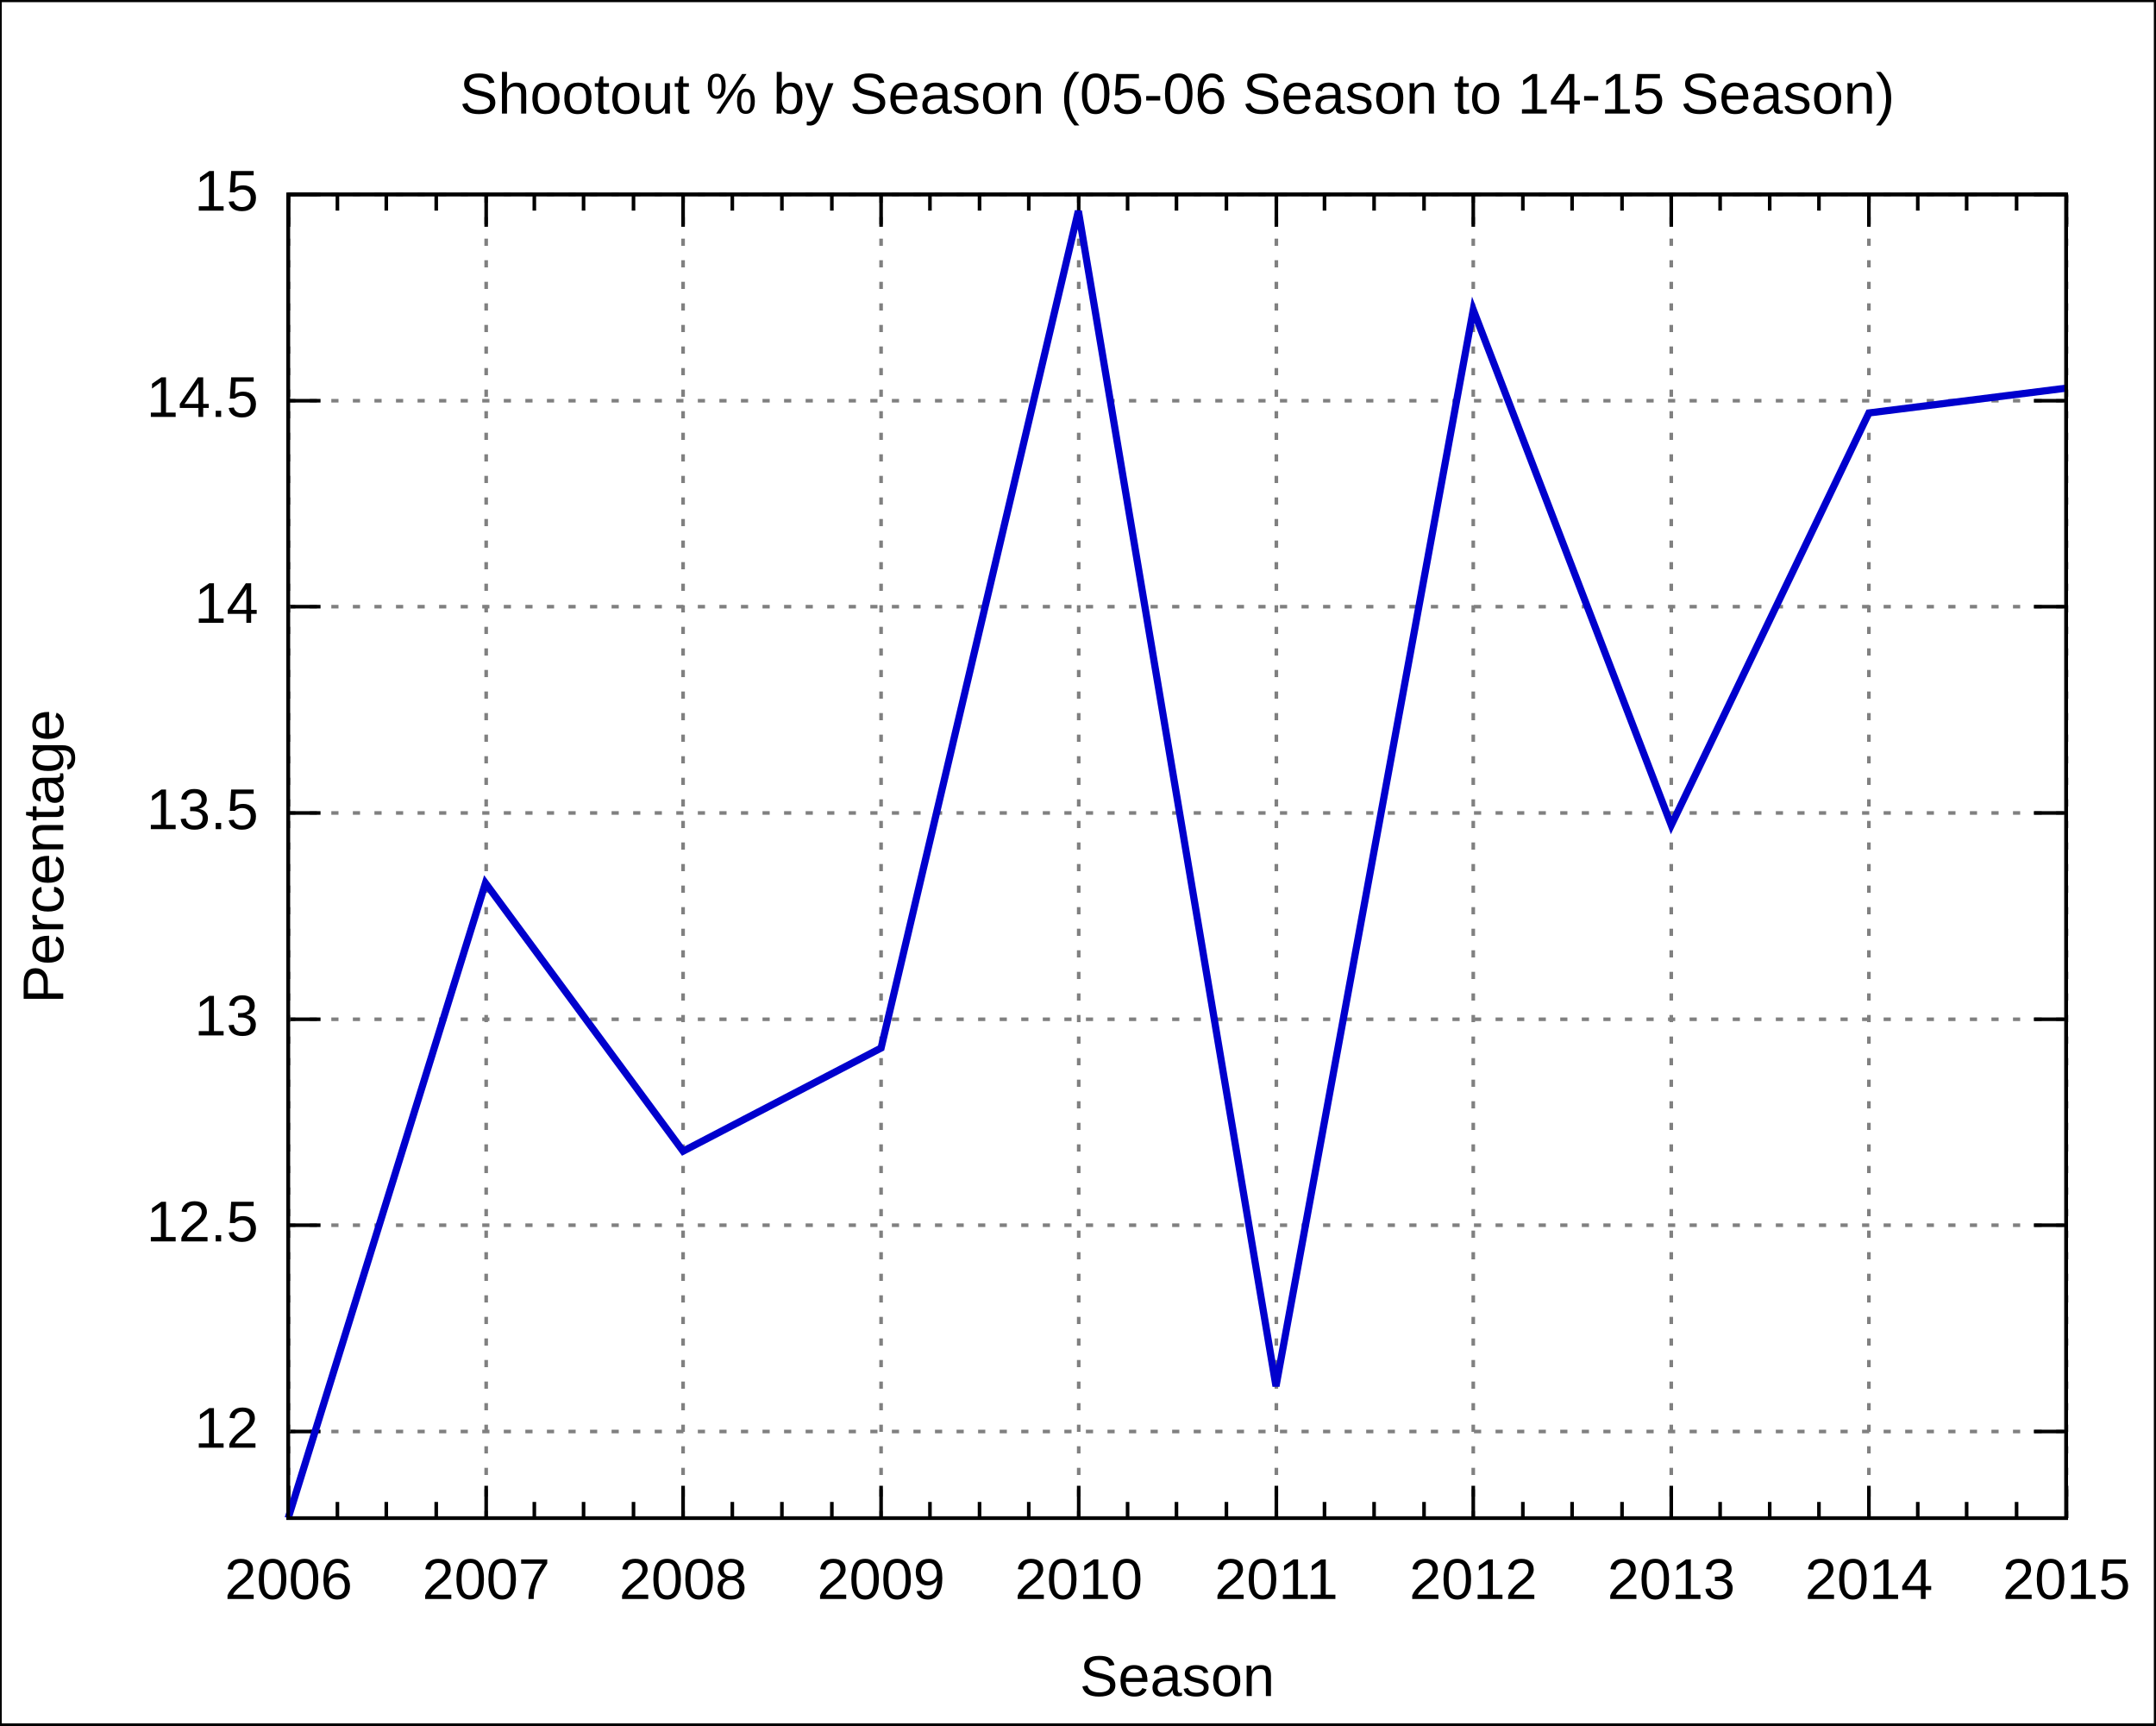
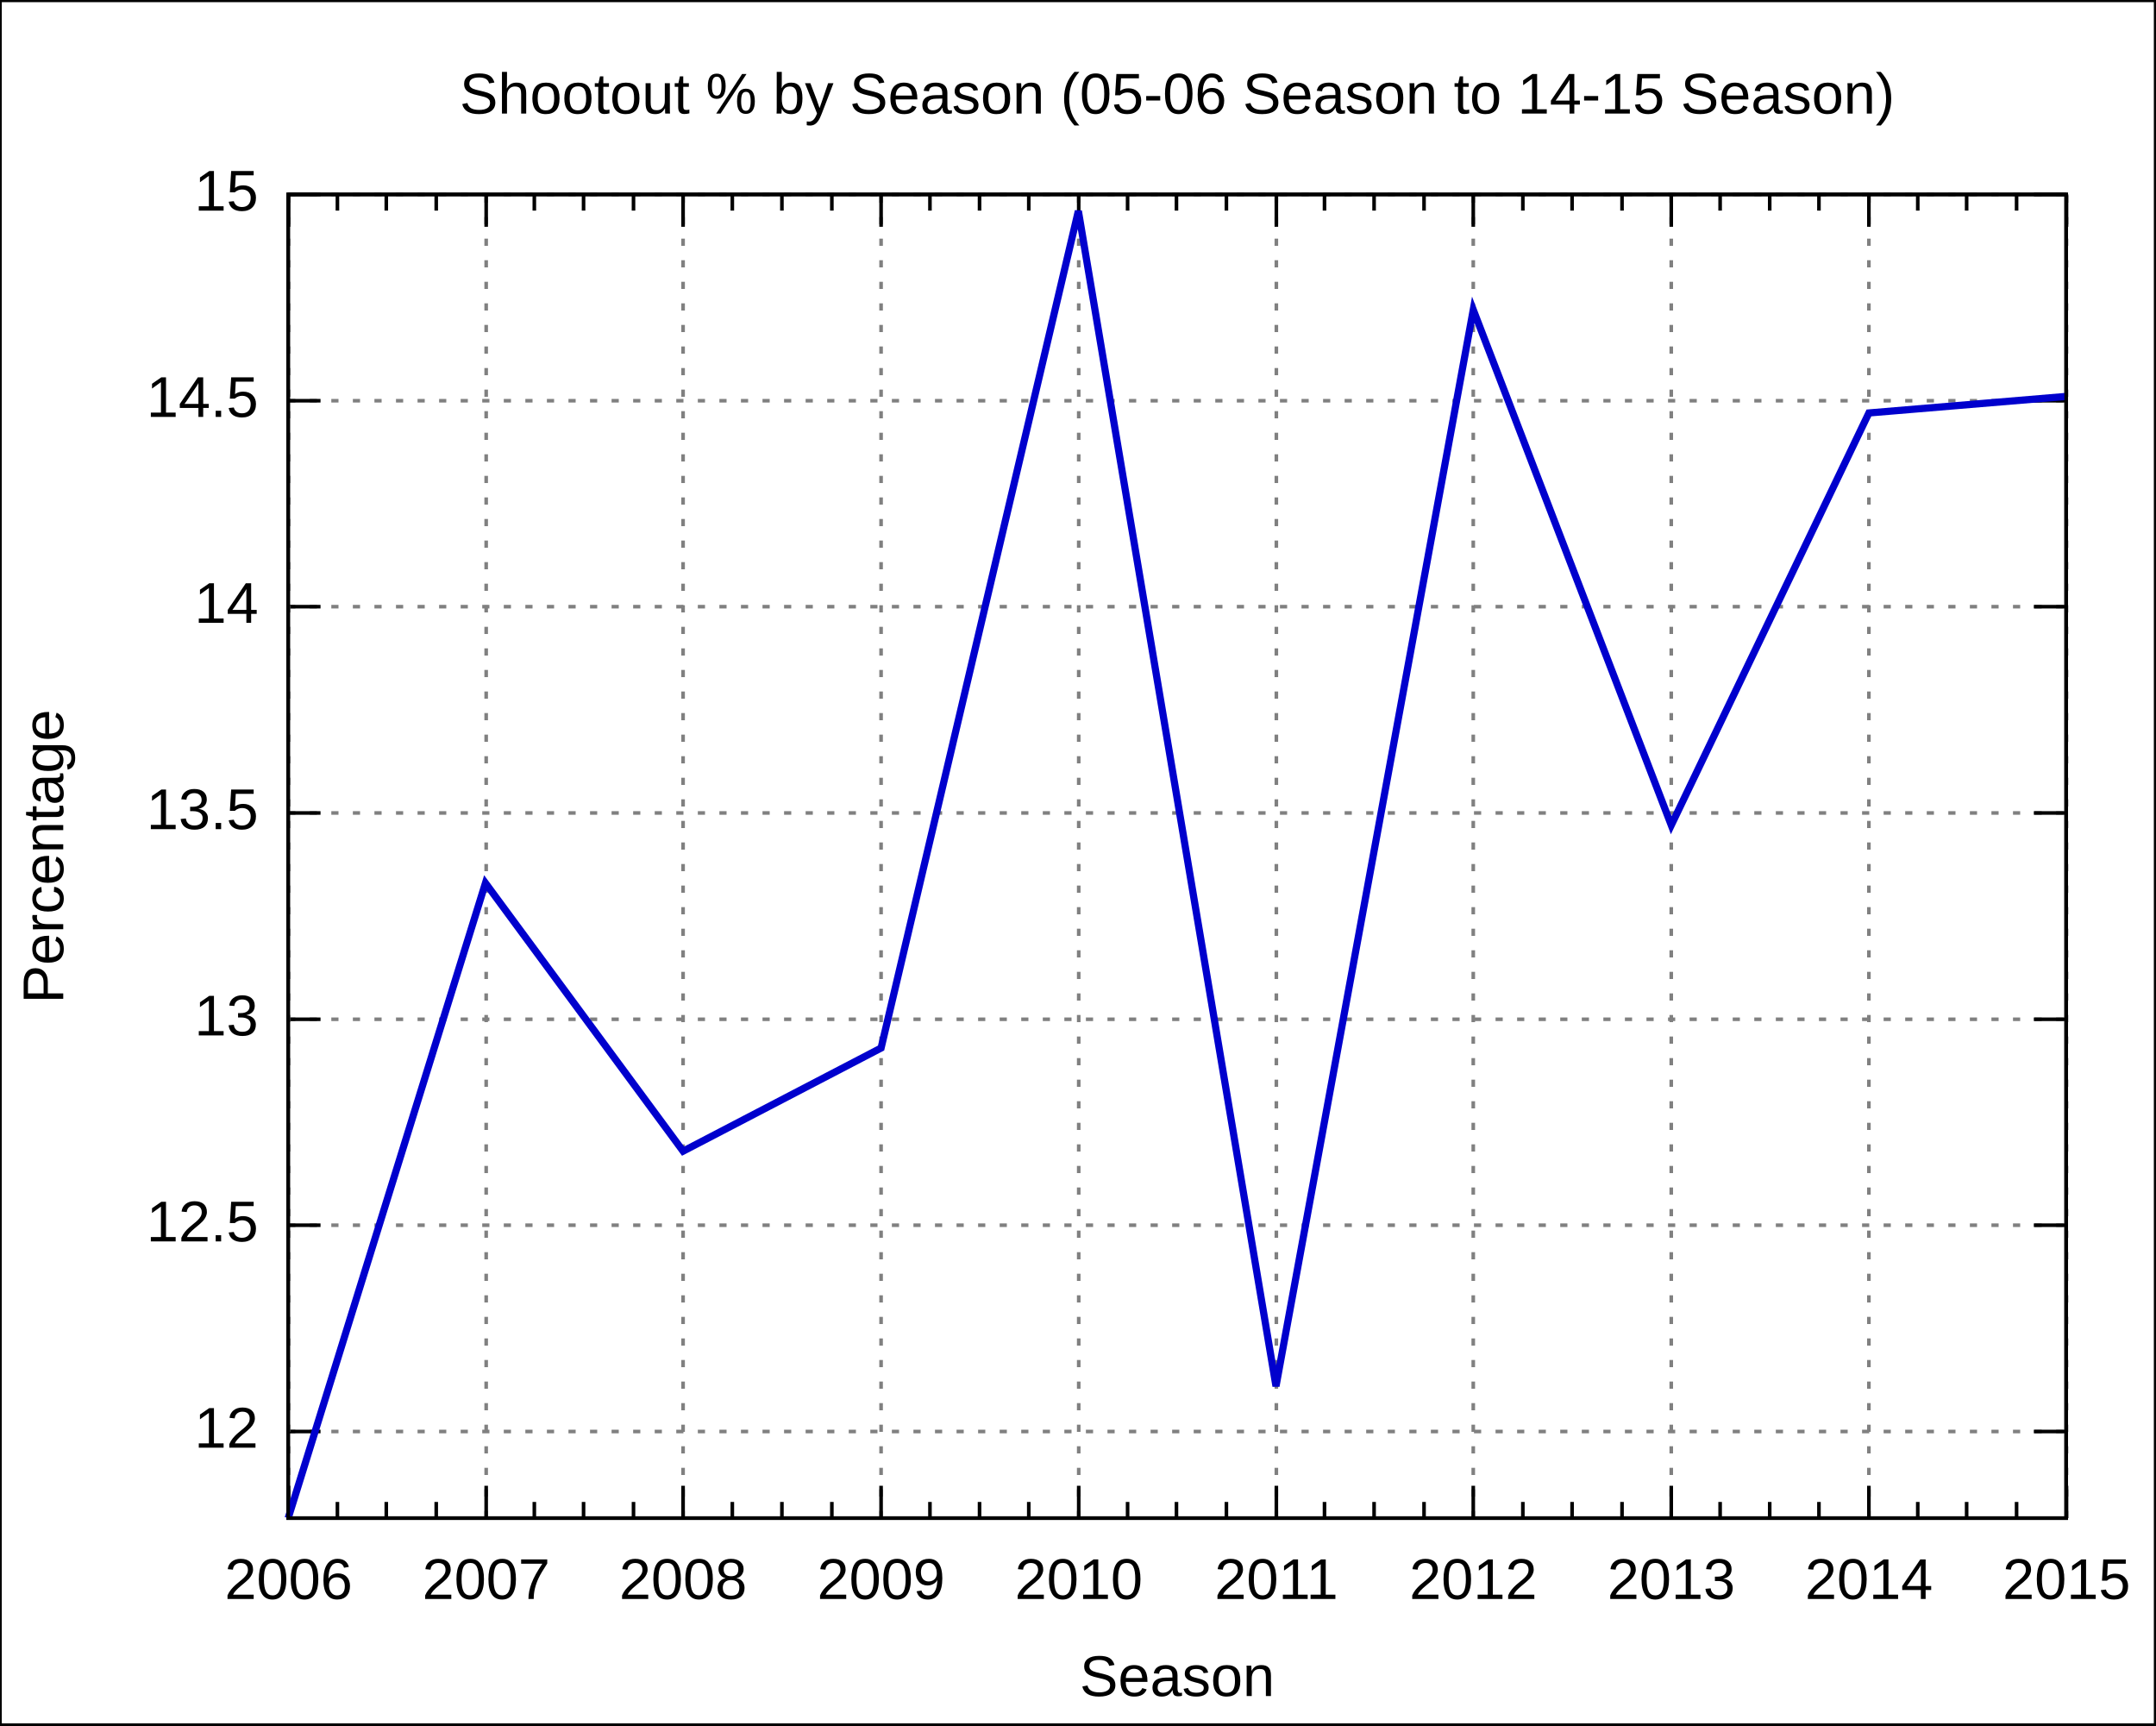
<svg xmlns="http://www.w3.org/2000/svg" xmlns:xlink="http://www.w3.org/1999/xlink" width="600" height="480" viewBox="0 0 600 480">
  <g id="gnuplot_canvas">
    <rect x="0" y="0" width="600" height="480" fill="none" />
    <defs>
      <circle id="gpDot" r="0.5" stroke-width="0.5" />
      <path id="gpPt0" stroke-width="0.222" stroke="currentColor" d="M-1,0 h2 M0,-1 v2" />
      <path id="gpPt1" stroke-width="0.222" stroke="currentColor" d="M-1,-1 L1,1 M1,-1 L-1,1" />
      <path id="gpPt2" stroke-width="0.222" stroke="currentColor" d="M-1,0 L1,0 M0,-1 L0,1 M-1,-1 L1,1 M-1,1 L1,-1" />
      <rect id="gpPt3" stroke-width="0.222" stroke="currentColor" x="-1" y="-1" width="2" height="2" />
      <rect id="gpPt4" stroke-width="0.222" stroke="currentColor" fill="currentColor" x="-1" y="-1" width="2" height="2" />
      <circle id="gpPt5" stroke-width="0.222" stroke="currentColor" cx="0" cy="0" r="1" />
      <use xlink:href="#gpPt5" id="gpPt6" fill="currentColor" stroke="none" />
      <path id="gpPt7" stroke-width="0.222" stroke="currentColor" d="M0,-1.33 L-1.33,0.67 L1.33,0.67 z" />
      <use xlink:href="#gpPt7" id="gpPt8" fill="currentColor" stroke="none" />
      <use xlink:href="#gpPt7" id="gpPt9" stroke="currentColor" transform="rotate(180)" />
      <use xlink:href="#gpPt9" id="gpPt10" fill="currentColor" stroke="none" />
      <use xlink:href="#gpPt3" id="gpPt11" stroke="currentColor" transform="rotate(45)" />
      <use xlink:href="#gpPt11" id="gpPt12" fill="currentColor" stroke="none" />
    </defs>
    <g style="fill:none; color:white; stroke:currentColor; stroke-width:1.00; stroke-linecap:butt; stroke-linejoin:miter">
</g>
    <g style="fill:none; color:black; stroke:currentColor; stroke-width:1.00; stroke-linecap:butt; stroke-linejoin:miter">
      <g style="stroke:none; shape-rendering:crispEdges">
        <polygon fill="rgb(255, 255, 255)" points="0.0,480.0 599.9,480.0 599.9,0.1 0.0,0.1 " />
      </g>
      <path stroke="black" d="M0.0,480.0 L0.0,0.1 L599.9,0.1 L599.9,480.0 L0.0,480.0  " />
    </g>
    <g style="fill:none; color:gray; stroke:currentColor; stroke-width:1.00; stroke-linecap:butt; stroke-linejoin:miter">
      <path stroke="gray" stroke-dasharray=" 2,4" class="gridline" d="M80.2,398.3 L575.0,398.3  " />
    </g>
    <g style="fill:none; color:black; stroke:currentColor; stroke-width:1.00; stroke-linecap:butt; stroke-linejoin:miter">
      <path stroke="black" d="M80.2,398.3 L89.2,398.3 M575.0,398.3 L566.0,398.3  " />
      <g transform="translate(71.9,402.8)" style="stroke:none; fill:black; font-family:Arial; font-size:12.00pt; text-anchor:end">
        <text> 12</text>
      </g>
    </g>
    <g style="fill:none; color:gray; stroke:currentColor; stroke-width:1.00; stroke-linecap:butt; stroke-linejoin:miter">
      <path stroke="gray" stroke-dasharray=" 2,4" class="gridline" d="M80.2,340.9 L575.0,340.9  " />
    </g>
    <g style="fill:none; color:black; stroke:currentColor; stroke-width:1.00; stroke-linecap:butt; stroke-linejoin:miter">
      <path stroke="black" d="M80.2,340.9 L89.2,340.9 M575.0,340.9 L566.0,340.9  " />
      <g transform="translate(71.9,345.4)" style="stroke:none; fill:black; font-family:Arial; font-size:12.00pt; text-anchor:end">
        <text> 12.5</text>
      </g>
    </g>
    <g style="fill:none; color:gray; stroke:currentColor; stroke-width:1.00; stroke-linecap:butt; stroke-linejoin:miter">
      <path stroke="gray" stroke-dasharray=" 2,4" class="gridline" d="M80.2,283.6 L575.0,283.6  " />
    </g>
    <g style="fill:none; color:black; stroke:currentColor; stroke-width:1.00; stroke-linecap:butt; stroke-linejoin:miter">
      <path stroke="black" d="M80.2,283.6 L89.2,283.6 M575.0,283.6 L566.0,283.6  " />
      <g transform="translate(71.9,288.1)" style="stroke:none; fill:black; font-family:Arial; font-size:12.00pt; text-anchor:end">
        <text> 13</text>
      </g>
    </g>
    <g style="fill:none; color:gray; stroke:currentColor; stroke-width:1.00; stroke-linecap:butt; stroke-linejoin:miter">
      <path stroke="gray" stroke-dasharray=" 2,4" class="gridline" d="M80.2,226.2 L575.0,226.2  " />
    </g>
    <g style="fill:none; color:black; stroke:currentColor; stroke-width:1.00; stroke-linecap:butt; stroke-linejoin:miter">
      <path stroke="black" d="M80.2,226.2 L89.2,226.2 M575.0,226.2 L566.0,226.2  " />
      <g transform="translate(71.9,230.7)" style="stroke:none; fill:black; font-family:Arial; font-size:12.00pt; text-anchor:end">
        <text> 13.5</text>
      </g>
    </g>
    <g style="fill:none; color:gray; stroke:currentColor; stroke-width:1.00; stroke-linecap:butt; stroke-linejoin:miter">
      <path stroke="gray" stroke-dasharray=" 2,4" class="gridline" d="M80.2,168.8 L575.0,168.8  " />
    </g>
    <g style="fill:none; color:black; stroke:currentColor; stroke-width:1.00; stroke-linecap:butt; stroke-linejoin:miter">
      <path stroke="black" d="M80.2,168.8 L89.2,168.8 M575.0,168.8 L566.0,168.8  " />
      <g transform="translate(71.9,173.3)" style="stroke:none; fill:black; font-family:Arial; font-size:12.00pt; text-anchor:end">
        <text> 14</text>
      </g>
    </g>
    <g style="fill:none; color:gray; stroke:currentColor; stroke-width:1.00; stroke-linecap:butt; stroke-linejoin:miter">
      <path stroke="gray" stroke-dasharray=" 2,4" class="gridline" d="M80.2,111.5 L575.0,111.5  " />
    </g>
    <g style="fill:none; color:black; stroke:currentColor; stroke-width:1.00; stroke-linecap:butt; stroke-linejoin:miter">
      <path stroke="black" d="M80.2,111.5 L89.2,111.5 M575.0,111.5 L566.0,111.5  " />
      <g transform="translate(71.9,116.0)" style="stroke:none; fill:black; font-family:Arial; font-size:12.00pt; text-anchor:end">
        <text> 14.5</text>
      </g>
    </g>
    <g style="fill:none; color:gray; stroke:currentColor; stroke-width:1.00; stroke-linecap:butt; stroke-linejoin:miter">
      <path stroke="gray" stroke-dasharray=" 2,4" class="gridline" d="M80.2,54.1 L575.0,54.1  " />
    </g>
    <g style="fill:none; color:black; stroke:currentColor; stroke-width:1.00; stroke-linecap:butt; stroke-linejoin:miter">
      <path stroke="black" d="M80.2,54.1 L89.2,54.1 M575.0,54.1 L566.0,54.1  " />
      <g transform="translate(71.9,58.6)" style="stroke:none; fill:black; font-family:Arial; font-size:12.00pt; text-anchor:end">
        <text> 15</text>
      </g>
    </g>
    <g style="fill:none; color:gray; stroke:currentColor; stroke-width:1.00; stroke-linecap:butt; stroke-linejoin:miter">
      <path stroke="gray" stroke-dasharray=" 2,4" class="gridline" d="M80.3,422.4 L80.3,54.1  " />
    </g>
    <g style="fill:none; color:black; stroke:currentColor; stroke-width:1.00; stroke-linecap:butt; stroke-linejoin:miter">
      <path stroke="black" d="M80.3,422.4 L80.3,413.4 M80.3,54.1 L80.3,63.1  " />
      <g transform="translate(80.3,444.9)" style="stroke:none; fill:black; font-family:Arial; font-size:12.00pt; text-anchor:middle">
        <text>2006</text>
      </g>
      <path stroke="black" d="M93.9,422.4 L93.9,417.9 M93.9,54.1 L93.9,58.6 M107.5,422.4 L107.5,417.9 M107.5,54.1 L107.5,58.6    M121.4,422.4 L121.4,417.9 M121.4,54.1 L121.4,58.6  " />
    </g>
    <g style="fill:none; color:gray; stroke:currentColor; stroke-width:1.00; stroke-linecap:butt; stroke-linejoin:miter">
      <path stroke="gray" stroke-dasharray=" 2,4" class="gridline" d="M135.3,422.4 L135.3,54.1  " />
    </g>
    <g style="fill:none; color:black; stroke:currentColor; stroke-width:1.00; stroke-linecap:butt; stroke-linejoin:miter">
      <path stroke="black" d="M135.3,422.4 L135.3,413.4 M135.3,54.1 L135.3,63.1  " />
      <g transform="translate(135.3,444.9)" style="stroke:none; fill:black; font-family:Arial; font-size:12.00pt; text-anchor:middle">
        <text>2007</text>
      </g>
      <path stroke="black" d="M148.7,422.4 L148.7,417.9 M148.7,54.1 L148.7,58.6 M162.4,422.4 L162.4,417.9 M162.4,54.1 L162.4,58.6    M176.3,422.4 L176.3,417.9 M176.3,54.1 L176.3,58.6  " />
    </g>
    <g style="fill:none; color:gray; stroke:currentColor; stroke-width:1.00; stroke-linecap:butt; stroke-linejoin:miter">
      <path stroke="gray" stroke-dasharray=" 2,4" class="gridline" d="M190.1,422.4 L190.1,54.1  " />
    </g>
    <g style="fill:none; color:black; stroke:currentColor; stroke-width:1.00; stroke-linecap:butt; stroke-linejoin:miter">
      <path stroke="black" d="M190.1,422.4 L190.1,413.4 M190.1,54.1 L190.1,63.1  " />
      <g transform="translate(190.1,444.9)" style="stroke:none; fill:black; font-family:Arial; font-size:12.00pt; text-anchor:middle">
        <text>2008</text>
      </g>
      <path stroke="black" d="M203.8,422.4 L203.8,417.9 M203.8,54.1 L203.8,58.6 M217.6,422.4 L217.6,417.9 M217.6,54.1 L217.6,58.6    M231.5,422.4 L231.5,417.9 M231.5,54.1 L231.5,58.6  " />
    </g>
    <g style="fill:none; color:gray; stroke:currentColor; stroke-width:1.00; stroke-linecap:butt; stroke-linejoin:miter">
      <path stroke="gray" stroke-dasharray=" 2,4" class="gridline" d="M245.2,422.4 L245.2,54.1  " />
    </g>
    <g style="fill:none; color:black; stroke:currentColor; stroke-width:1.00; stroke-linecap:butt; stroke-linejoin:miter">
      <path stroke="black" d="M245.2,422.4 L245.2,413.4 M245.2,54.1 L245.2,63.1  " />
      <g transform="translate(245.2,444.9)" style="stroke:none; fill:black; font-family:Arial; font-size:12.00pt; text-anchor:middle">
        <text>2009</text>
      </g>
      <path stroke="black" d="M258.8,422.4 L258.8,417.9 M258.8,54.1 L258.8,58.6 M272.6,422.4 L272.6,417.9 M272.6,54.1 L272.6,58.6    M286.3,422.4 L286.3,417.9 M286.3,54.1 L286.3,58.6  " />
    </g>
    <g style="fill:none; color:gray; stroke:currentColor; stroke-width:1.00; stroke-linecap:butt; stroke-linejoin:miter">
      <path stroke="gray" stroke-dasharray=" 2,4" class="gridline" d="M300.2,422.4 L300.2,54.1  " />
    </g>
    <g style="fill:none; color:black; stroke:currentColor; stroke-width:1.00; stroke-linecap:butt; stroke-linejoin:miter">
      <path stroke="black" d="M300.2,422.4 L300.2,413.4 M300.2,54.1 L300.2,63.1  " />
      <g transform="translate(300.2,444.9)" style="stroke:none; fill:black; font-family:Arial; font-size:12.00pt; text-anchor:middle">
        <text>2010</text>
      </g>
      <path stroke="black" d="M313.8,422.4 L313.8,417.9 M313.8,54.1 L313.8,58.6 M327.4,422.4 L327.4,417.9 M327.4,54.1 L327.4,58.6    M341.3,422.4 L341.3,417.9 M341.3,54.1 L341.3,58.6  " />
    </g>
    <g style="fill:none; color:gray; stroke:currentColor; stroke-width:1.00; stroke-linecap:butt; stroke-linejoin:miter">
      <path stroke="gray" stroke-dasharray=" 2,4" class="gridline" d="M355.2,422.4 L355.2,54.1  " />
    </g>
    <g style="fill:none; color:black; stroke:currentColor; stroke-width:1.00; stroke-linecap:butt; stroke-linejoin:miter">
      <path stroke="black" d="M355.2,422.4 L355.2,413.4 M355.2,54.1 L355.2,63.1  " />
      <g transform="translate(355.2,444.9)" style="stroke:none; fill:black; font-family:Arial; font-size:12.00pt; text-anchor:middle">
        <text>2011</text>
      </g>
      <path stroke="black" d="M368.6,422.4 L368.6,417.9 M368.6,54.1 L368.6,58.6 M382.4,422.4 L382.4,417.9 M382.4,54.1 L382.4,58.6    M396.3,422.4 L396.3,417.9 M396.3,54.1 L396.3,58.6  " />
    </g>
    <g style="fill:none; color:gray; stroke:currentColor; stroke-width:1.00; stroke-linecap:butt; stroke-linejoin:miter">
      <path stroke="gray" stroke-dasharray=" 2,4" class="gridline" d="M410.0,422.4 L410.0,54.1  " />
    </g>
    <g style="fill:none; color:black; stroke:currentColor; stroke-width:1.00; stroke-linecap:butt; stroke-linejoin:miter">
      <path stroke="black" d="M410.0,422.4 L410.0,413.4 M410.0,54.1 L410.0,63.1  " />
      <g transform="translate(410.0,444.9)" style="stroke:none; fill:black; font-family:Arial; font-size:12.00pt; text-anchor:middle">
        <text>2012</text>
      </g>
      <path stroke="black" d="M423.8,422.4 L423.8,417.9 M423.8,54.1 L423.8,58.6 M437.5,422.4 L437.5,417.9 M437.5,54.1 L437.5,58.6    M451.4,422.4 L451.4,417.9 M451.4,54.1 L451.4,58.6  " />
    </g>
    <g style="fill:none; color:gray; stroke:currentColor; stroke-width:1.00; stroke-linecap:butt; stroke-linejoin:miter">
      <path stroke="gray" stroke-dasharray=" 2,4" class="gridline" d="M465.1,422.4 L465.1,54.1  " />
    </g>
    <g style="fill:none; color:black; stroke:currentColor; stroke-width:1.00; stroke-linecap:butt; stroke-linejoin:miter">
      <path stroke="black" d="M465.1,422.4 L465.1,413.4 M465.1,54.1 L465.1,63.1  " />
      <g transform="translate(465.1,444.9)" style="stroke:none; fill:black; font-family:Arial; font-size:12.00pt; text-anchor:middle">
        <text>2013</text>
      </g>
      <path stroke="black" d="M478.7,422.4 L478.7,417.9 M478.7,54.1 L478.7,58.6 M492.5,422.4 L492.5,417.9 M492.5,54.1 L492.5,58.6    M506.2,422.4 L506.2,417.9 M506.2,54.1 L506.2,58.6  " />
    </g>
    <g style="fill:none; color:gray; stroke:currentColor; stroke-width:1.00; stroke-linecap:butt; stroke-linejoin:miter">
      <path stroke="gray" stroke-dasharray=" 2,4" class="gridline" d="M520.1,422.4 L520.1,63.1 L520.1,54.1  " />
    </g>
    <g style="fill:none; color:black; stroke:currentColor; stroke-width:1.00; stroke-linecap:butt; stroke-linejoin:miter">
      <path stroke="black" d="M520.1,422.4 L520.1,413.4 M520.1,54.1 L520.1,63.1  " />
      <g transform="translate(520.1,444.9)" style="stroke:none; fill:black; font-family:Arial; font-size:12.00pt; text-anchor:middle">
        <text>2014</text>
      </g>
      <path stroke="black" d="M533.7,422.4 L533.7,417.9 M533.7,54.1 L533.7,58.6 M547.3,422.4 L547.3,417.9 M547.3,54.1 L547.3,58.6    M561.2,422.4 L561.2,417.9 M561.2,54.1 L561.2,58.6  " />
    </g>
    <g style="fill:none; color:gray; stroke:currentColor; stroke-width:1.00; stroke-linecap:butt; stroke-linejoin:miter">
      <path stroke="gray" stroke-dasharray=" 2,4" class="gridline" d="M575.1,422.4 L575.1,54.1  " />
    </g>
    <g style="fill:none; color:black; stroke:currentColor; stroke-width:1.00; stroke-linecap:butt; stroke-linejoin:miter">
      <path stroke="black" d="M575.1,422.4 L575.1,413.4 M575.1,54.1 L575.1,63.1  " />
      <g transform="translate(575.1,444.9)" style="stroke:none; fill:black; font-family:Arial; font-size:12.00pt; text-anchor:middle">
        <text>2015</text>
      </g>
      <path stroke="black" d="M80.2,54.1 L80.2,422.4 L575.0,422.4 L575.0,54.1 L80.2,54.1 Z  " />
      <g transform="translate(17.6,238.3) rotate(270)" style="stroke:none; fill:black; font-family:Arial; font-size:12.00pt; text-anchor:middle">
        <text>Percentage</text>
      </g>
      <g transform="translate(327.6,471.9)" style="stroke:none; fill:black; font-family:Arial; font-size:12.00pt; text-anchor:middle">
        <text>Season</text>
      </g>
      <g transform="translate(327.6,31.6)" style="stroke:none; fill:black; font-family:Arial; font-size:12.00pt; text-anchor:middle">
        <text>Shootout % by Season (05-06 Season to 14-15 Season)</text>
      </g>
    </g>
    <g id="gnuplot_plot_1">
      <g style="fill:none; color:white; stroke:black; stroke-width:2.00; stroke-linecap:butt; stroke-linejoin:miter">
</g>
      <g style="fill:none; color:red; stroke:currentColor; stroke-width:2.00; stroke-linecap:butt; stroke-linejoin:miter">
-         <path stroke="rgb(  0,   0, 205)" d="M575.0,108.0 L520.1,114.9 L465.1,229.6 L410.0,86.2 L355.1,385.7 L300.1,58.7 L245.2,291.6 L190.1,320.3    L135.1,245.7 L80.2,422.4  " />
+         <path stroke="rgb(  0,   0, 205)" d="M575.0,110.3 L520.1,114.9 L465.1,229.6 L410.0,86.2 L355.1,385.7 L300.1,58.7 L245.2,291.6 L190.1,320.3    L135.1,245.7 L80.2,422.4  " />
      </g>
    </g>
    <g style="fill:none; color:white; stroke:rgb(  0,   0, 205); stroke-width:1.00; stroke-linecap:butt; stroke-linejoin:miter">
</g>
    <g style="fill:none; color:black; stroke:currentColor; stroke-width:1.00; stroke-linecap:butt; stroke-linejoin:miter">
      <path stroke="black" d="M80.2,54.1 L80.2,422.4 L575.0,422.4 L575.0,54.1 L80.2,54.1 Z  " />
    </g>
  </g>
</svg>
